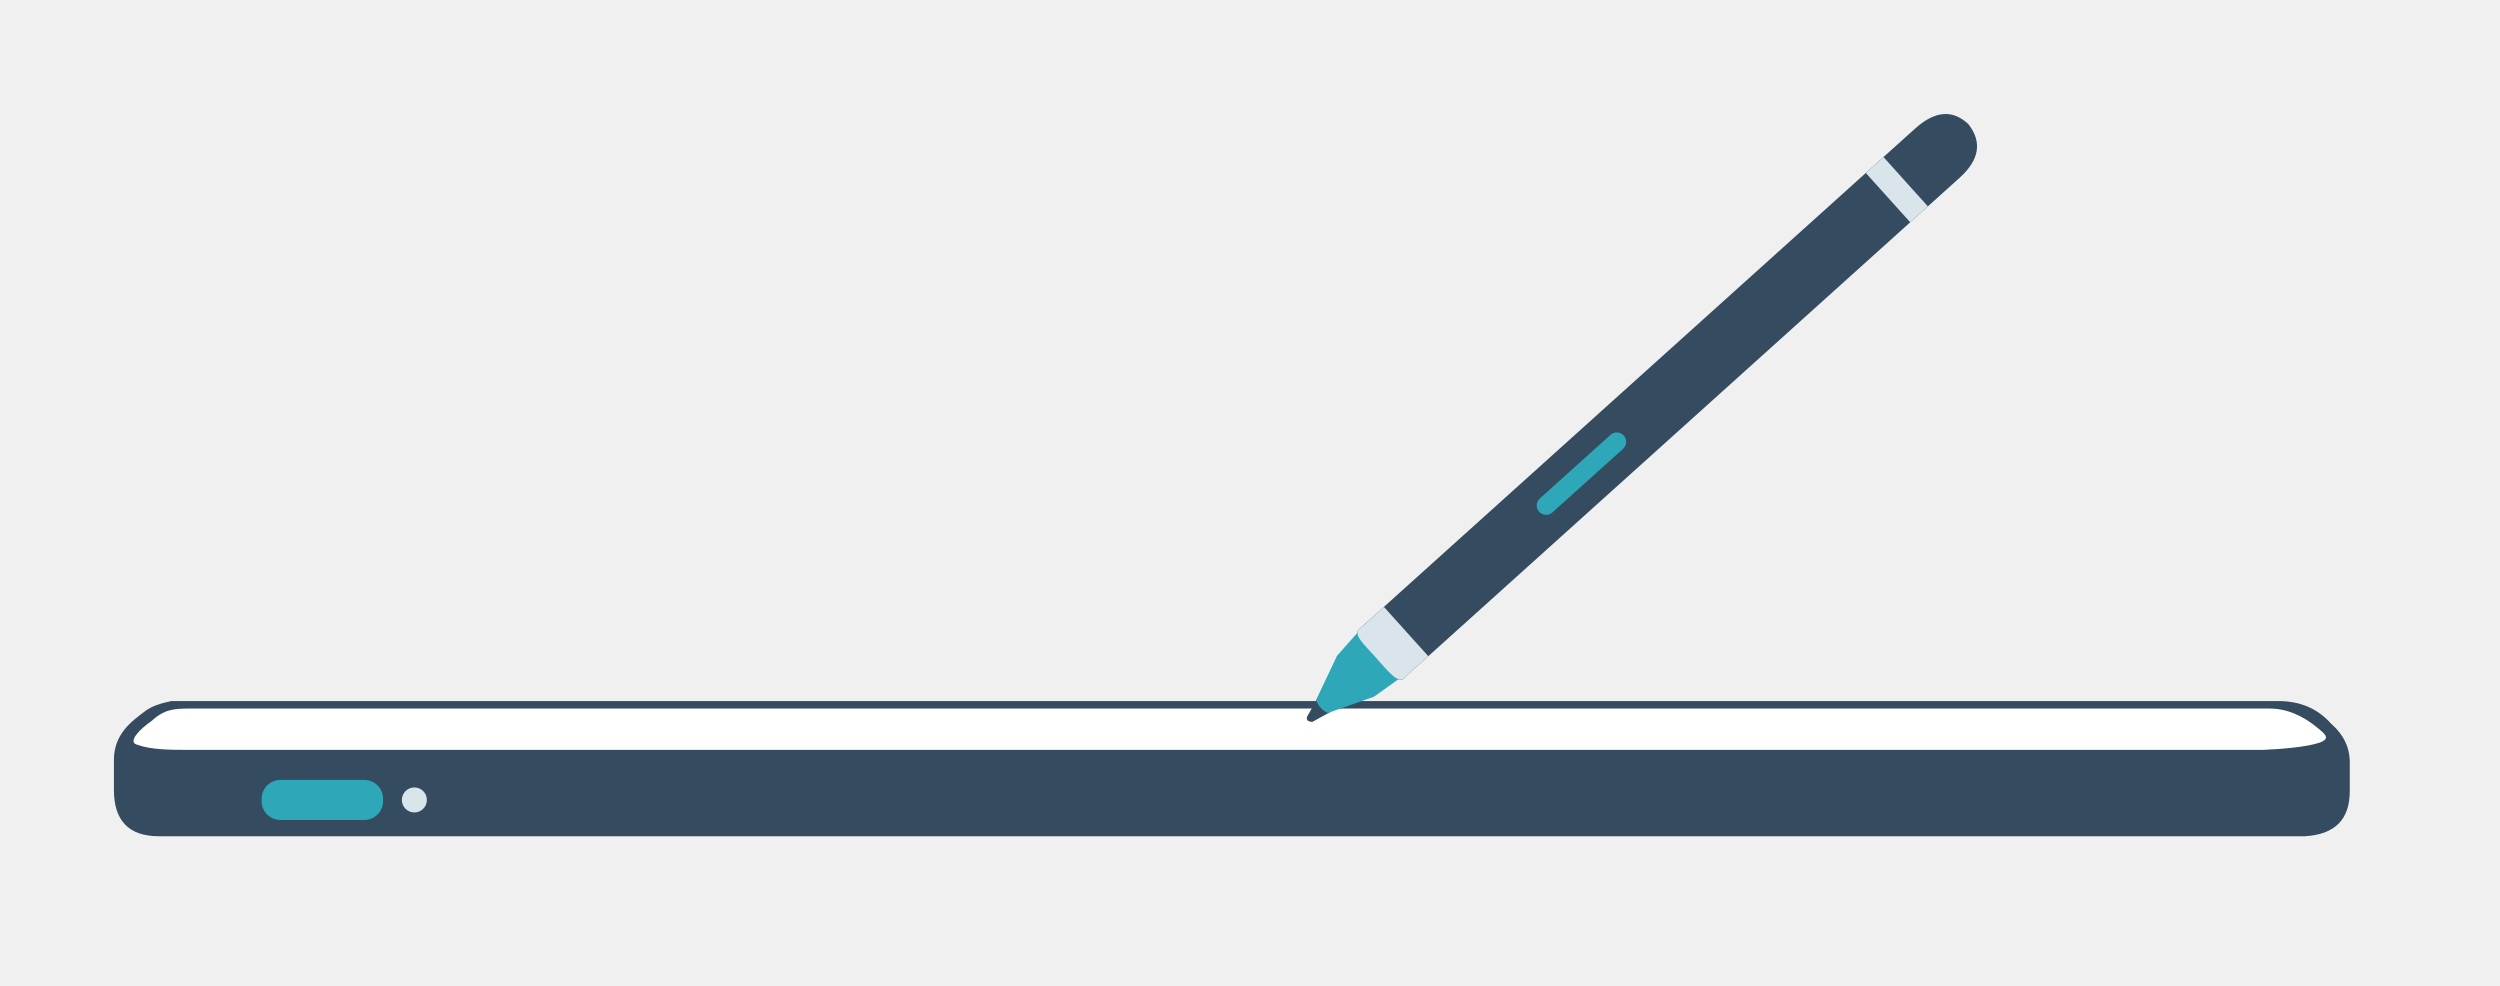
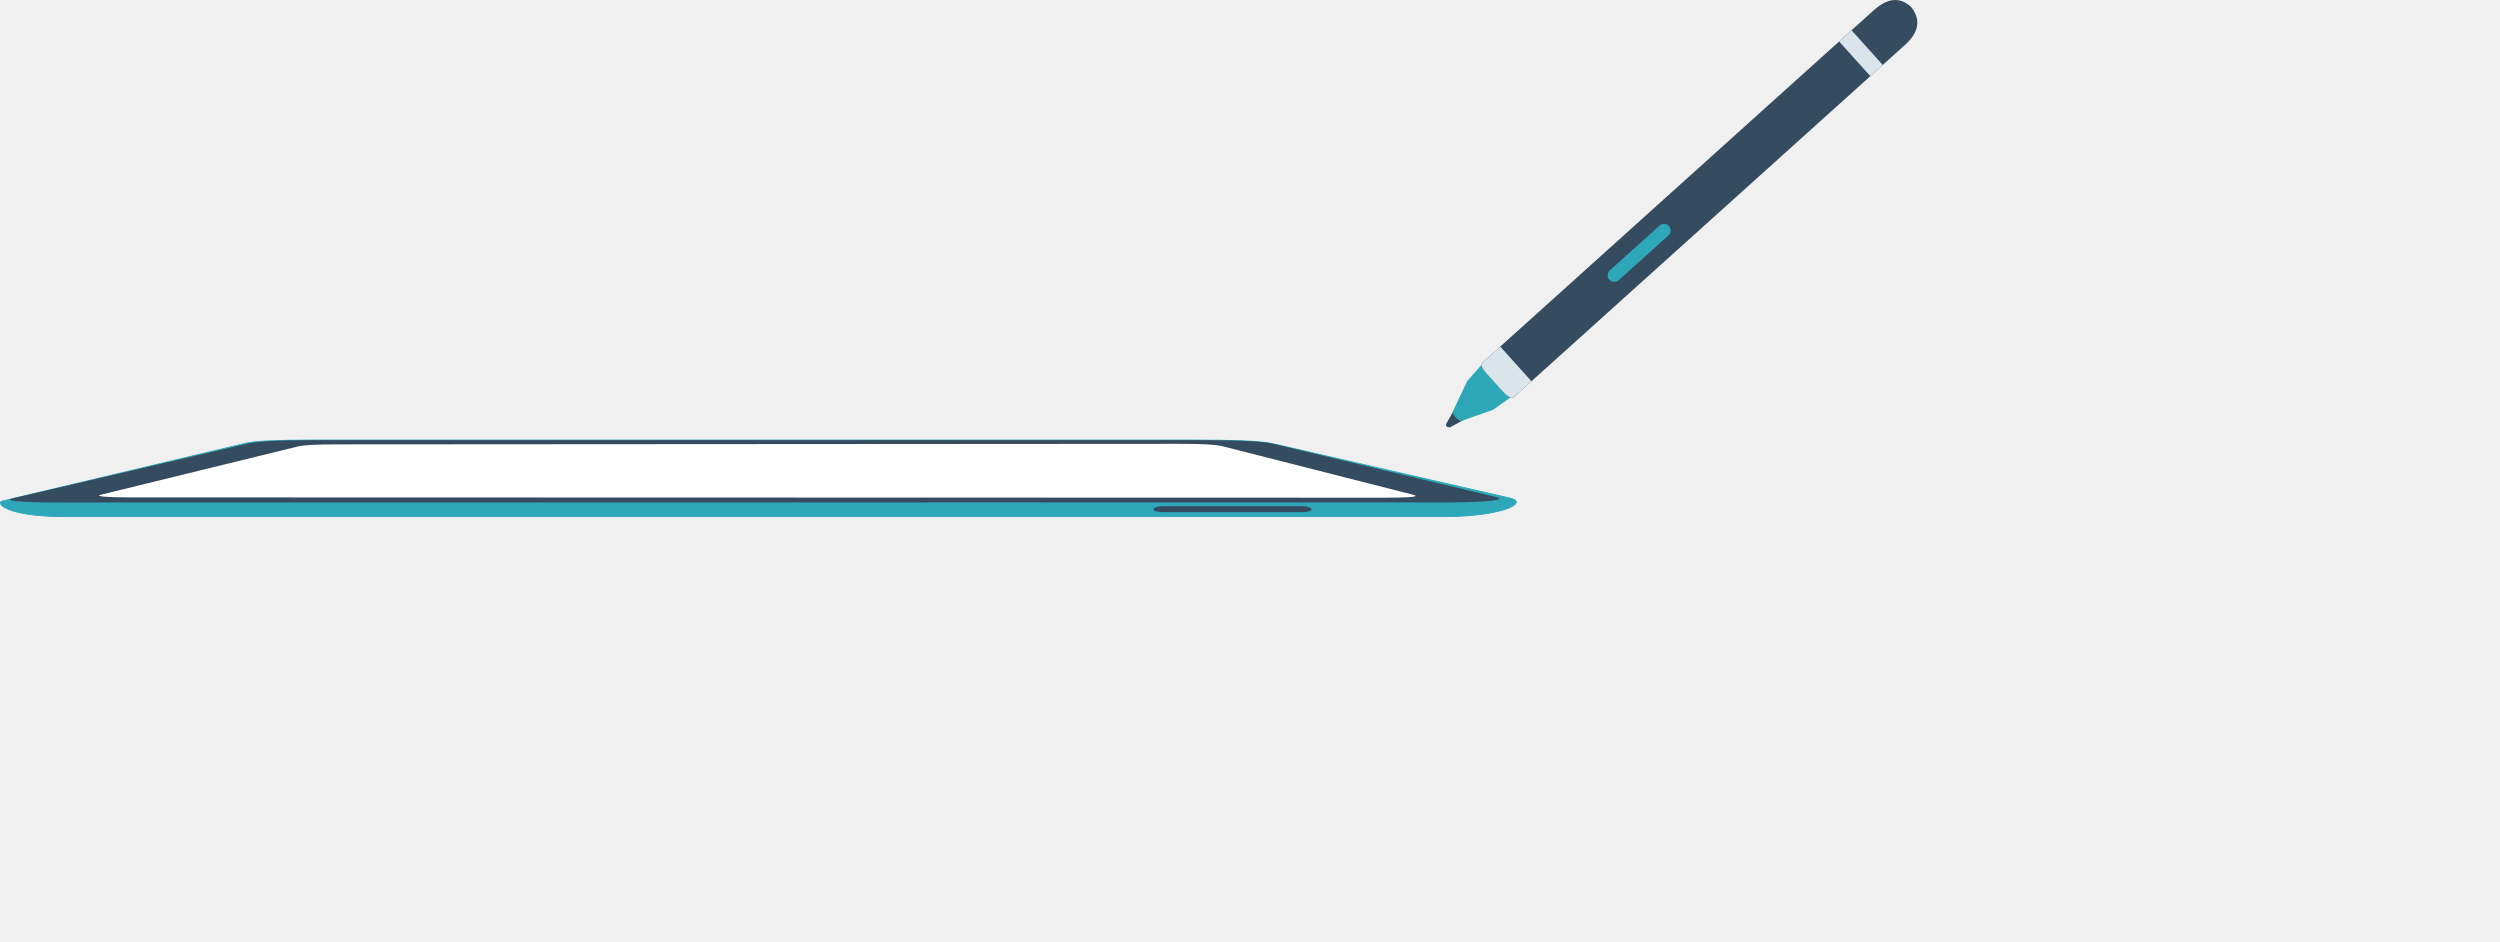
- <svg xmlns="http://www.w3.org/2000/svg" width="1997" height="787" viewBox="0 0 1997 787" fill="none">
+ <svg xmlns="http://www.w3.org/2000/svg" width="2840" height="1069" viewBox="0 0 2840 1069" fill="none">
  <g id="graphic-tablet">
-     <g id="graphic-tablet_2">
-       <path id="casing" d="M132 560H1820C1837.33 560 1851.33 566 1862 578C1872 586.667 1877 597 1877 609V632C1877 654.667 1865 666.667 1841 668H127C103 668 91 655.667 91 631V607C91 586.333 105 576.25 116 568C127 559.75 145 560 132 560Z" fill="#344B60" />
-       <path id="writing-surface" d="M151 566H1813C1826.33 566 1839.33 571.333 1852 582C1856.67 586 1862.67 590.167 1852 593.5C1841.33 596.833 1822.67 598.333 1808 599H151C137 599 121 599 110 595C100.667 593 113 581.333 121 576C131 566.667 139 566 151 566Z" fill="white" />
-       <path id="power-switch" d="M291 623H224C215.716 623 209 629.716 209 638V640C209 648.284 215.716 655 224 655H291C299.284 655 306 648.284 306 640V638C306 629.716 299.284 623 291 623Z" fill="#2EA8B8" />
-       <path id="power-led" d="M331 649C336.523 649 341 644.523 341 639C341 633.477 336.523 629 331 629C325.477 629 321 633.477 321 639C321 644.523 325.477 649 331 649Z" fill="#DAE4EB" />
+     <g id="stylus">
+       <path id="nib" d="M1643.05 481.136C1641.96 483.911 1643.3 485.398 1647.06 485.595L1662.37 477.192L1652.41 464.633L1643.05 481.136Z" fill="#344B60" />
+       <path id="tip-cone" d="M1650.1 468.053L1666.82 432.817L1690.15 406.425L1724.95 445.068L1696.26 465.515L1659.47 478.457C1654.86 476.327 1651.74 472.859 1650.1 468.053Z" fill="#2EA8B8" />
+       <path id="barrel" d="M1683.47 412.447L2128.61 11.638C2144.46 -2.637 2158.69 -3.78 2171.27 8.209C2182.33 22.478 2179.93 36.75 2164.07 51.025L1718.93 451.834C1713.68 452.975 1710.08 445.327 1699.82 433.932C1690 423.032 1681.78 417.551 1683.47 412.447Z" fill="#344B60" />
+       <path id="front-ring" d="M1683.47 412.447L1704.27 393.711L1739.74 433.098L1718.93 451.833C1713.68 452.974 1707.08 444.492 1696.82 433.097C1687 422.198 1681.78 417.551 1683.47 412.447Z" fill="#DAE4EB" />
+       <path id="rear-ring" d="M2089.22 47.102L2103.34 34.388L2138.81 73.775L2124.69 86.488L2089.22 47.102Z" fill="#DAE4EB" />
+       <path id="stylus-button" d="M1885.31 256.273L1828.83 307.127C1825.75 309.899 1825.5 314.641 1828.28 317.719C1831.05 320.797 1835.79 321.046 1838.87 318.274L1895.35 267.42C1898.43 264.649 1898.67 259.906 1895.9 256.828C1893.13 253.75 1888.39 253.501 1885.31 256.273Z" fill="#2EA8B8" />
    </g>
-     <g id="stylus">
-       <path id="nib" d="M1044.23 572.205C1043.14 574.98 1044.48 576.466 1048.25 576.663L1063.56 568.261L1053.59 555.701L1044.23 572.205Z" fill="#344B60" />
-       <path id="tip-cone" d="M1051.29 559.121L1068 523.886L1091.34 497.493L1126.13 536.137L1097.45 556.584L1060.66 569.525C1056.05 567.396 1052.92 563.928 1051.29 559.121Z" fill="#2EA8B8" />
-       <path id="barrel" d="M1084.65 503.515L1529.79 102.706C1545.65 88.431 1559.87 87.288 1572.46 99.278C1583.51 113.546 1581.11 127.818 1565.26 142.093L1120.11 542.902C1114.86 544.043 1111.26 536.395 1101 525C1091.19 514.101 1082.97 508.62 1084.65 503.515Z" fill="#344B60" />
-       <path id="front-ring" d="M1084.65 503.515L1105.46 484.78L1140.92 524.166L1120.11 542.902C1114.86 544.043 1108.26 535.561 1098 524.166C1088.19 513.267 1082.97 508.62 1084.65 503.515Z" fill="#DAE4EB" />
-       <path id="rear-ring" d="M1490.41 138.17L1504.53 125.456L1539.99 164.843L1525.87 177.557L1490.41 138.17Z" fill="#DAE4EB" />
-       <path id="stylus-button" d="M1286.49 347.341L1230.01 398.195C1226.94 400.967 1226.69 405.709 1229.46 408.787C1232.23 411.866 1236.97 412.114 1240.05 409.343L1296.53 358.489C1299.61 355.717 1299.86 350.975 1297.09 347.897C1294.31 344.818 1289.57 344.57 1286.49 347.341Z" fill="#2EA8B8" />
+     <g id="tablet">
+       <path id="rear-casing" d="M1443.93 503.548L1716.77 566.172C1735.95 571.601 1705.69 586.129 1645.22 586.887L73.068 586.887C14.075 586.887 -4.354 574.126 1.546 569.455L278.814 503.548C289.138 501.149 311.26 499.887 354.03 499.887L1353.97 499.887C1401.16 499.887 1427.71 500.897 1443.93 503.548Z" fill="#2EA8B8" stroke="#2EA8B8" />
+       <path id="front-bezel" d="M1445.4 503.927L1699.08 564.53C1713.82 567.939 1688.75 570.591 1648.93 570.717L69.387 570.843C26.617 570.843 1.545 569.202 14.818 566.045L280.288 504.179C292.086 501.402 317.159 500.013 355.504 500.013L1364.29 500.013C1405.58 500.013 1432.13 501.149 1445.4 503.927Z" fill="#344B60" />
+       <path id="display" d="M1387.89 506.704L1606.16 562.257C1613.53 564.277 1600.26 565.414 1572.24 565.414L147.552 565.035C121.005 565.035 106.257 563.772 115.106 561.879L337.806 507.335C345.18 505.568 356.978 504.81 385 504.81L1340.69 504.179C1365.76 504.179 1379.04 504.936 1387.89 506.704Z" fill="white" />
+       <path id="side-control" d="M1477.85 574.945C1489.65 574.945 1490.25 578.812 1490.25 578.812C1490.25 578.812 1489.65 581.796 1477.85 581.796H1322.99C1310.22 581.796 1310.22 578.812 1310.22 578.812C1310.22 578.812 1310.22 574.945 1322.99 574.945H1477.85Z" fill="#344B60" />
    </g>
  </g>
</svg>
